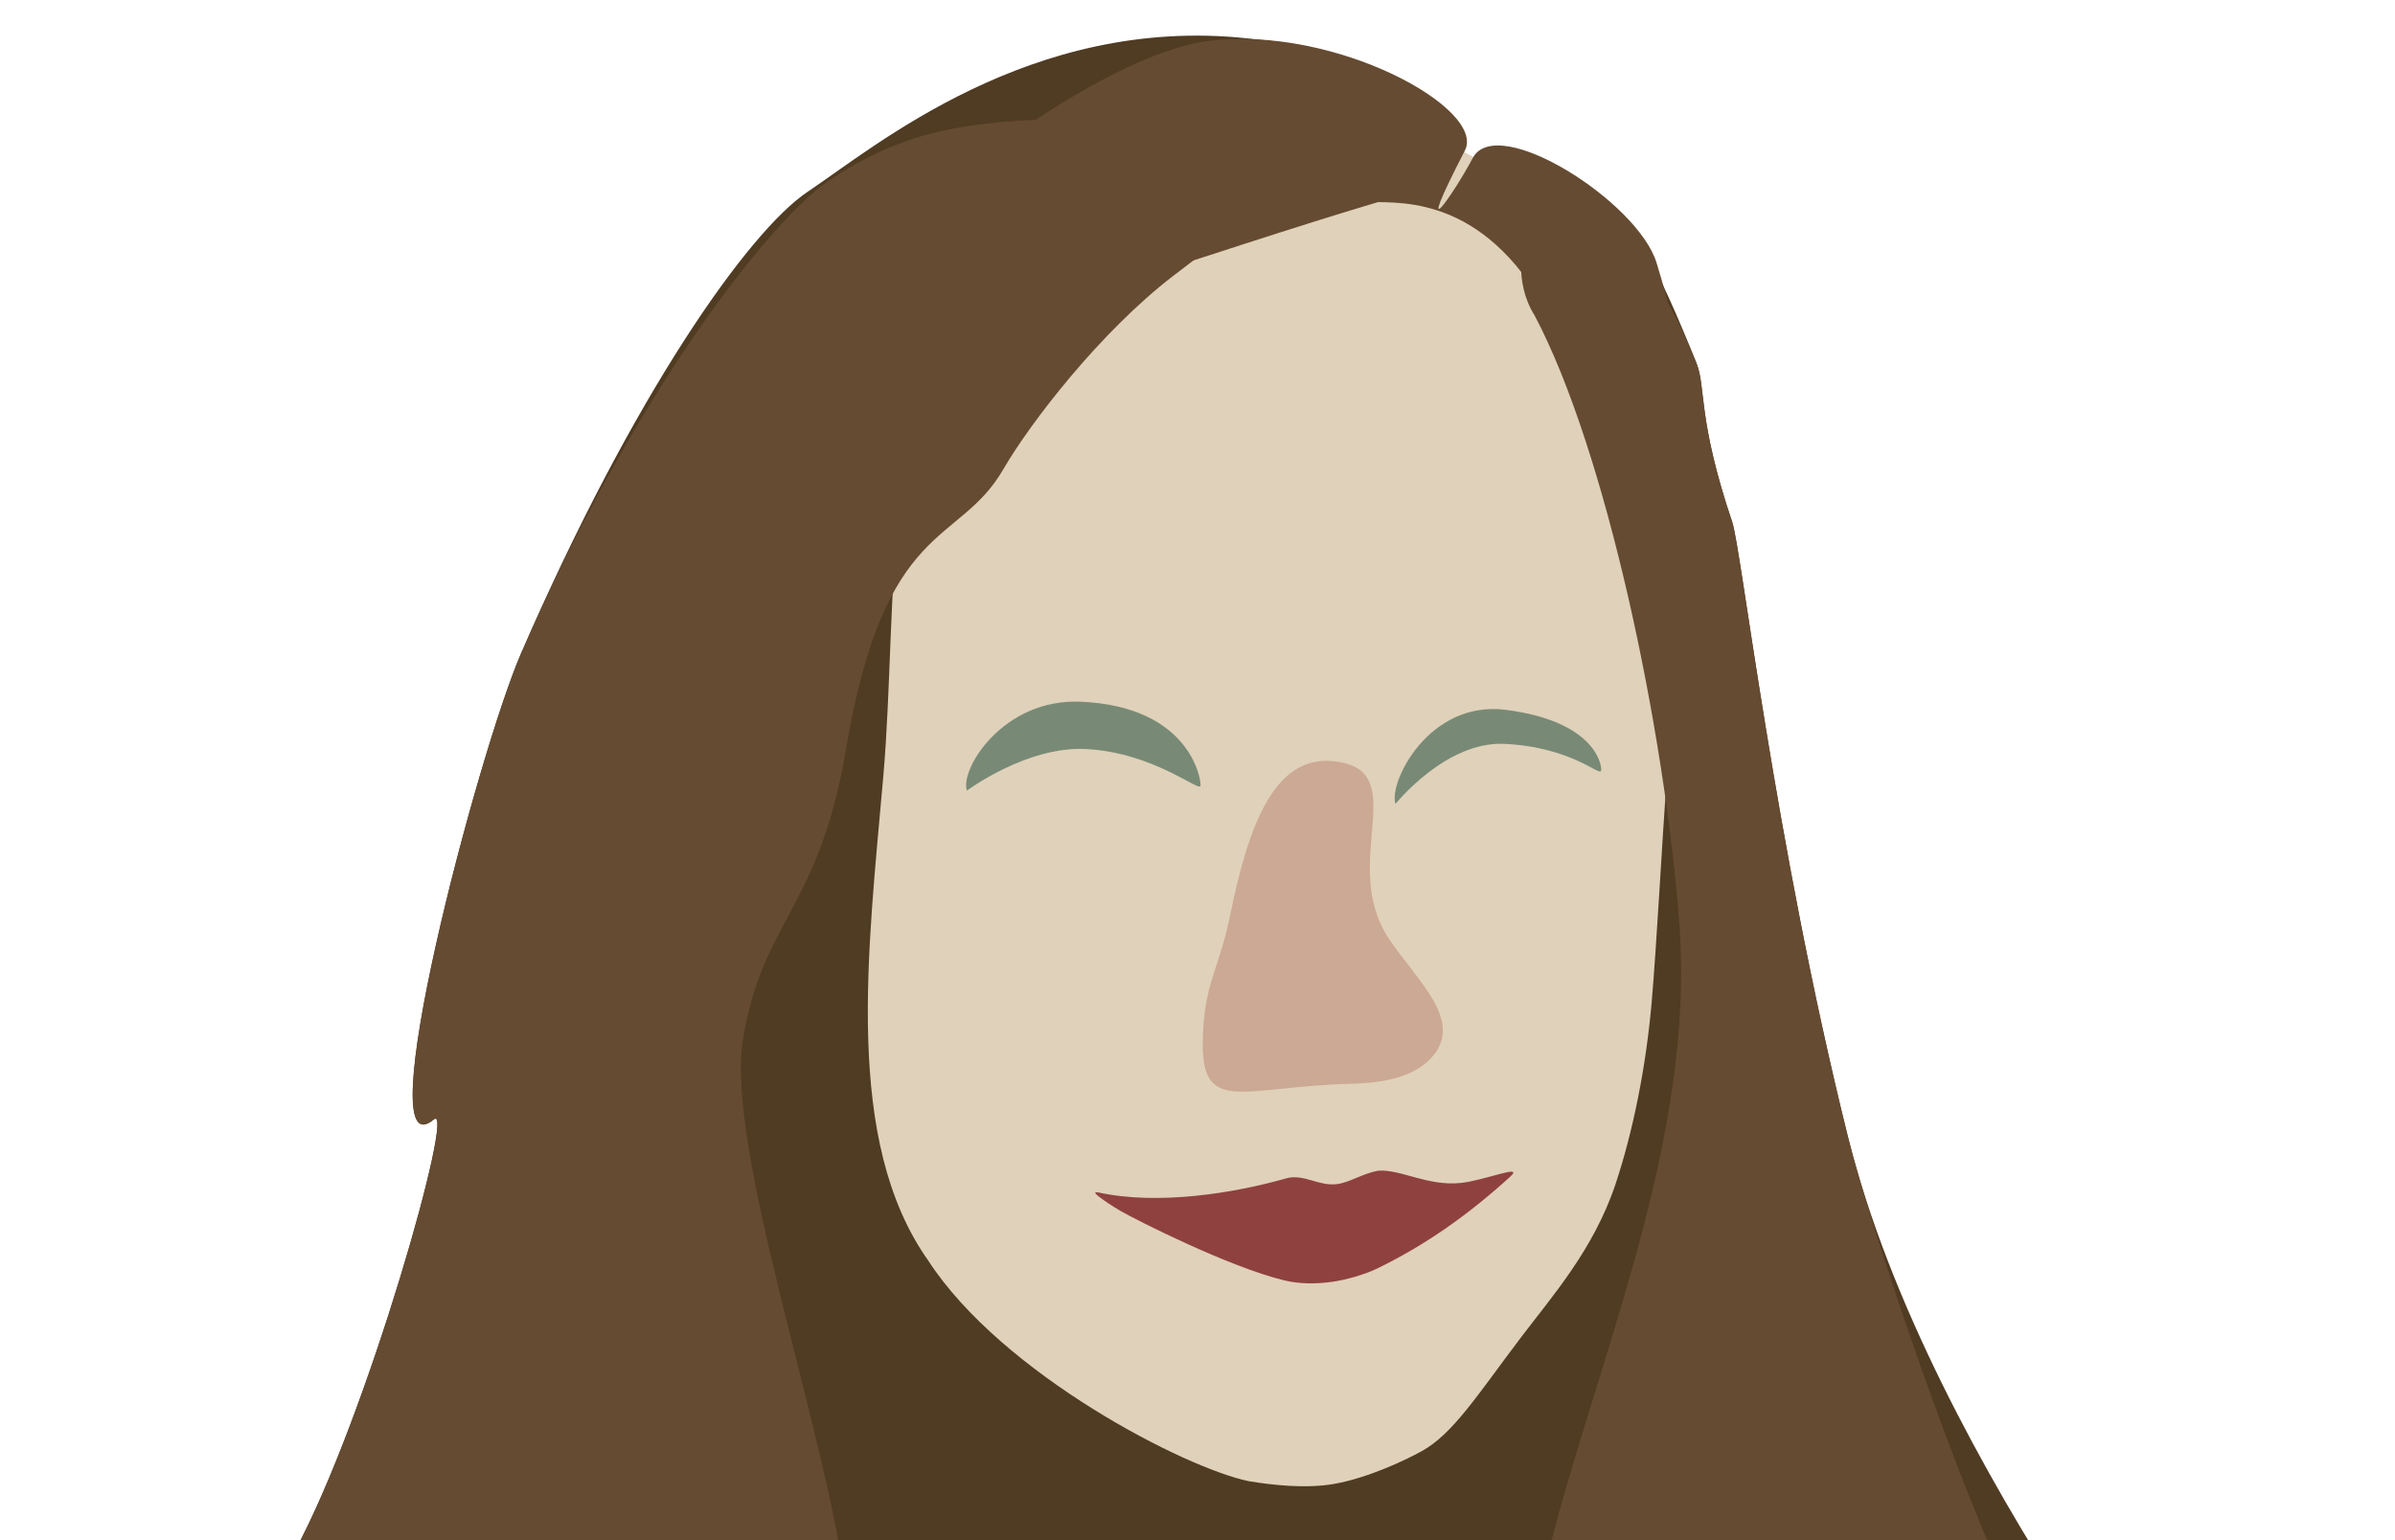
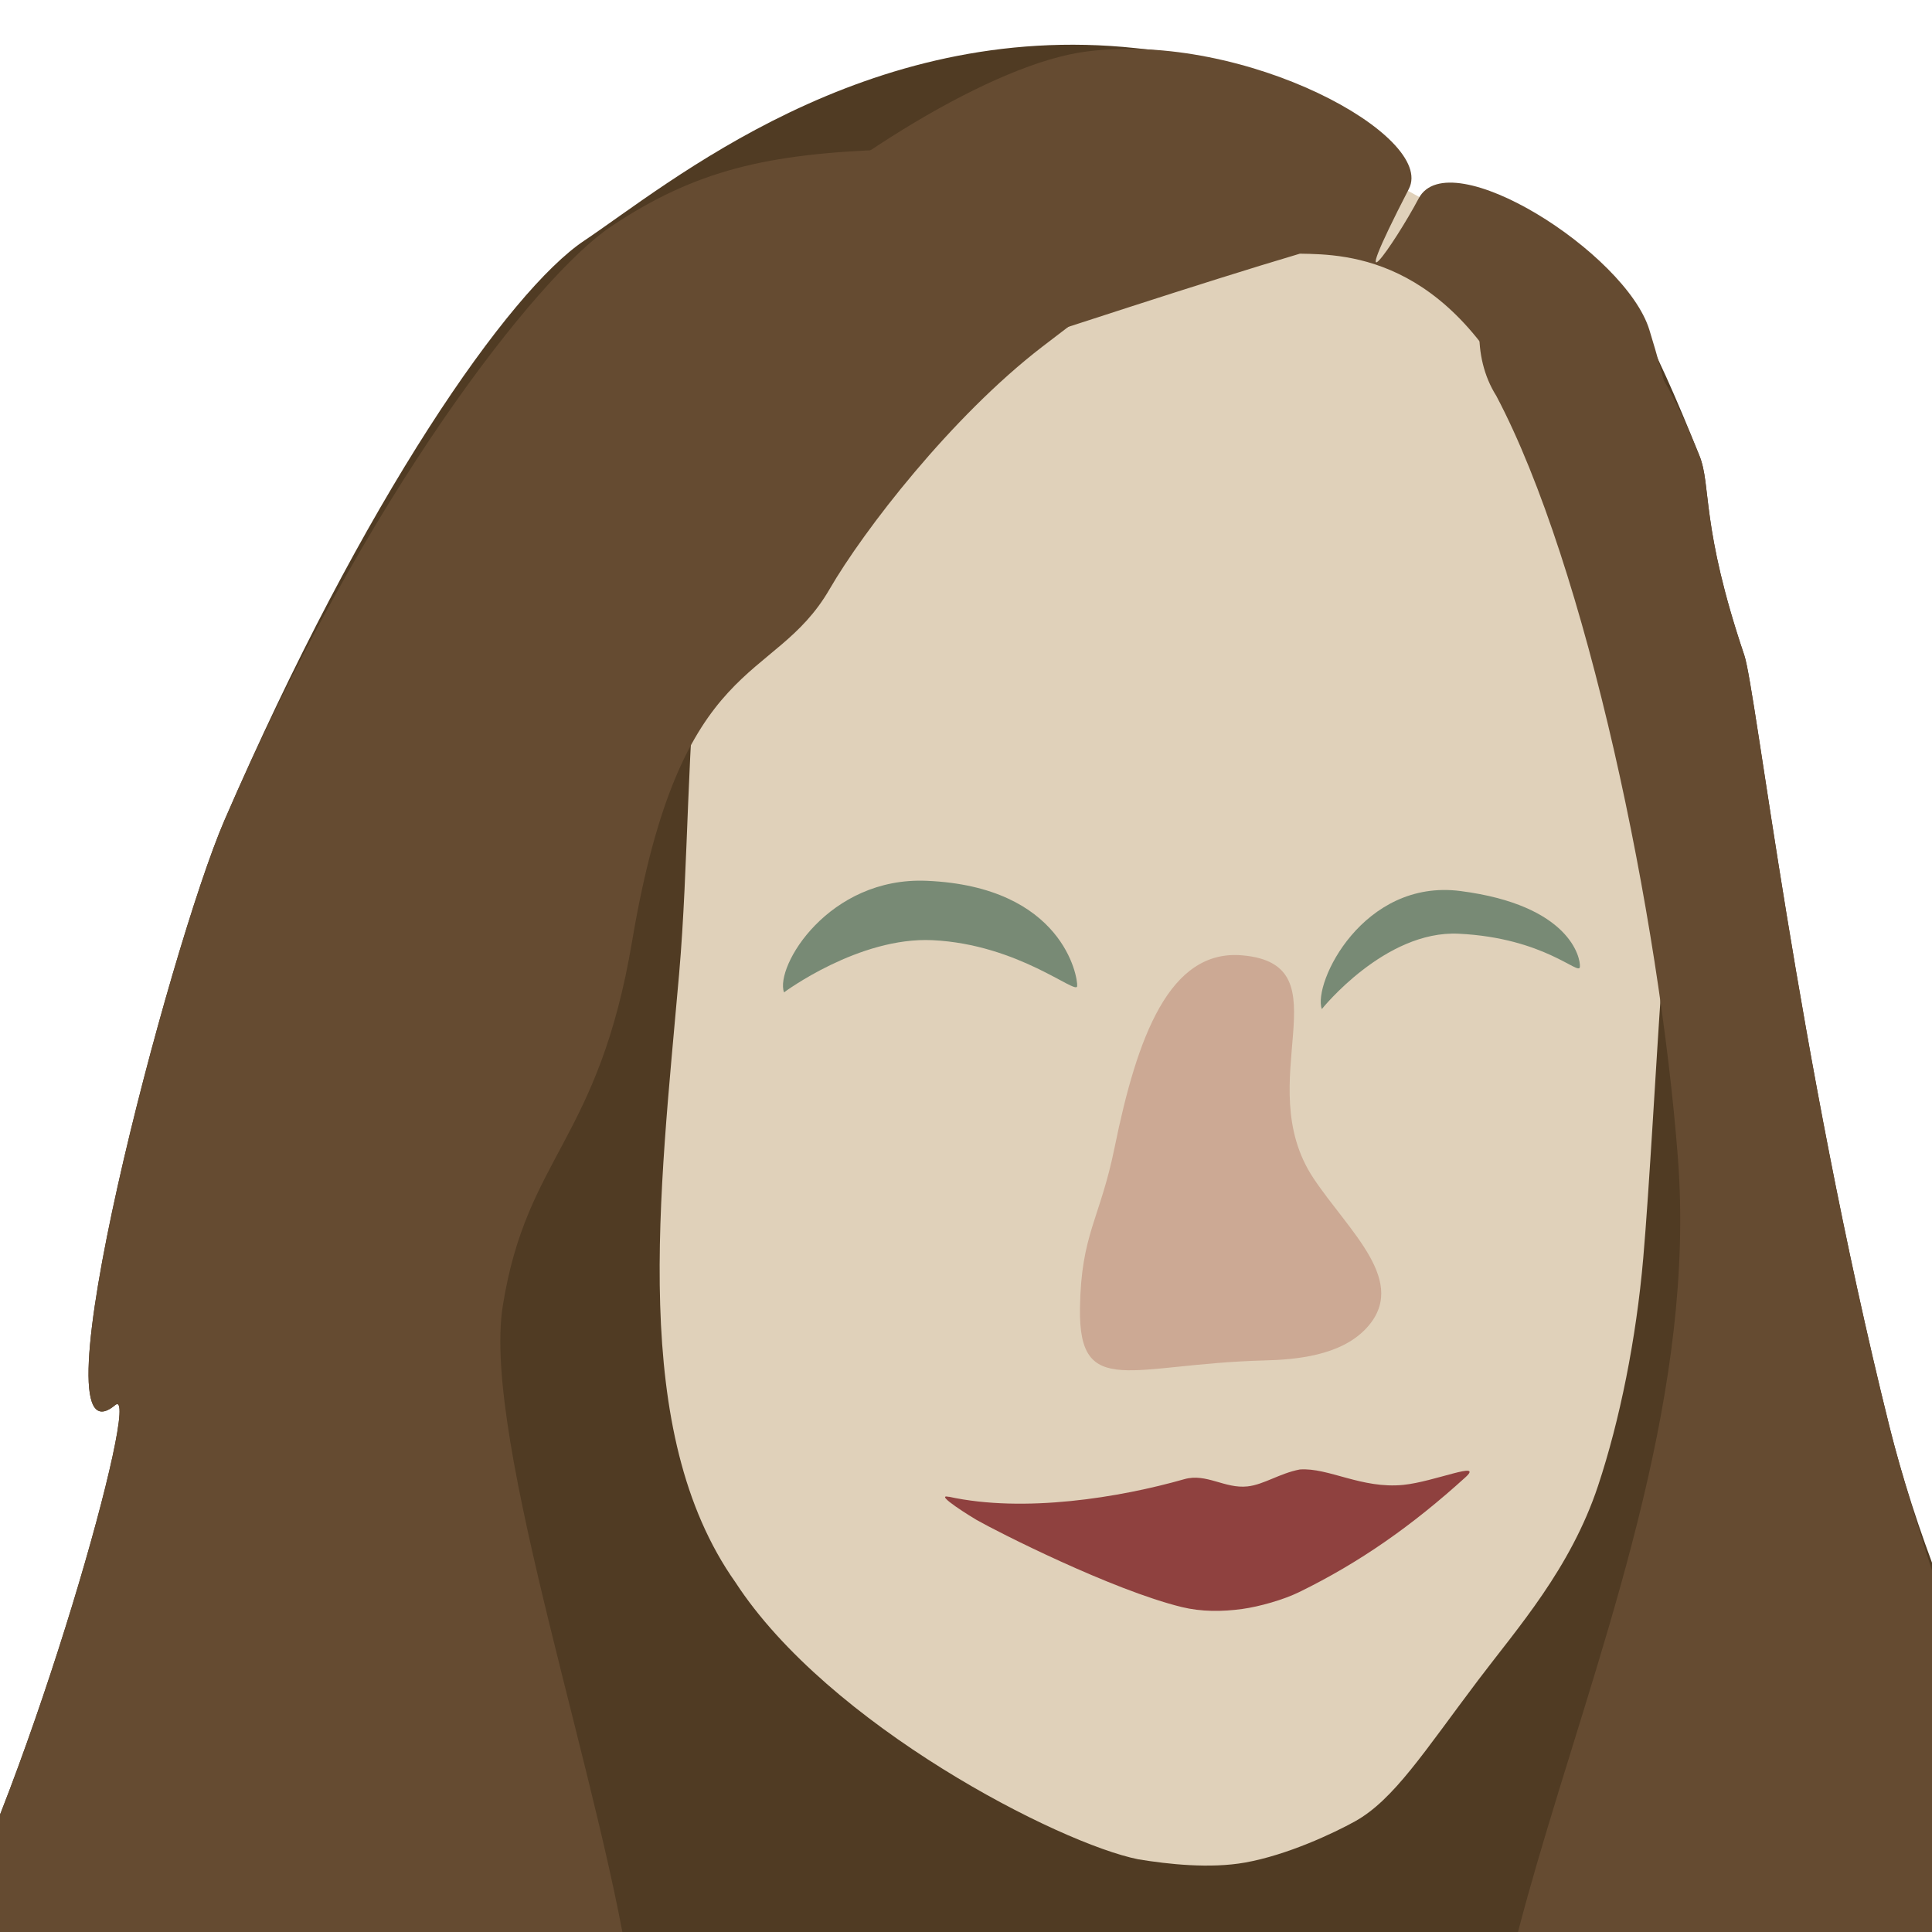
- <svg xmlns="http://www.w3.org/2000/svg" version="1.1" id="Layer_1" x="0px" y="0px" viewBox="150 300 700 450" style="enable-background:new 0 0 900 900;" xml:space="preserve">
+ <svg xmlns="http://www.w3.org/2000/svg" version="1.1" id="Layer_1" x="0px" y="0px" viewBox="0 0 450 450" style="enable-background:new 0 0 450 450;" xml:space="preserve">
  <style type="text/css">
	.face{
   fill:#e0d1ba;
  }
  .hair-front{
    opacity:1;
    fill:#654b31;
    fill-opacity:1;
  }
  .hair{
    opacity:1;
    fill:#503b23;
    fill-opacity:1;
  }
  .eyes{
    opacity:1;
    fill:#788a75;
    fill-opacity:1;
  }
  .nose{
    opacity:1;
    fill:#cca994;
    fill-opacity:1;
  }
  .mouth{
    fill:#8f413f;
  }
</style>
-   <g transform="scale(10)">
+   <g transform="translate(-250 -300) scale(10)">
    <g id="hair-behind">
      <path class="hair" d="m 80.115,83.63 c 0,0.995 -60.933,5.538 -61.51,4.073 -0.424,-1.078 -0.885,-4.025 0.375,-6.675 1.427,-2.999 3.461,-3.522 4.627,-5.664 2.115,-3.887 4.734,-13.186 4.073,-12.636 -1.968,1.636 1.277,-10.689 2.548,-13.623 3.259,-7.528 6.638,-12.334 8.376,-13.497 1.958,-1.309 6.523,-5.165 12.847,-4.487 1.792,0.192 2.563,0.245 2.04,1.523 0.08,5.274 6.839,1.113 8.343,3.34 0.831,0.295 1.635,1.853 2.75,4.631 0.282,0.703 0.024,1.622 1.045,4.648 0.27,0.8 1.235,9.337 3.375,17.943 2.418,9.725 11.111,20.083 11.111,20.423 z" />
    </g>
    <g id="face-rotate" transform="rotate(5 49 50)">
      <g id="face">
        <path class="face" d="m 63.901,51.713 c 0.027,1.654 0.129,4.682 0.13,6.314 6.49e-4,1.89 -0.214,3.809 -0.587,5.375 -0.471,1.977 -1.578,3.459 -2.388,4.752 -1.105,1.764 -1.714,2.948 -2.572,3.526 -0.47,0.317 -1.501,0.918 -2.466,1.178 -0.801,0.216 -1.782,0.195 -2.486,0.141 -1.857,-0.205 -7.458,-2.479 -9.907,-5.609 -2.771,-3.272 -2.542,-8.83 -2.542,-13.993 0,-5.117 -1.19,-11.475 1.863,-15.819 2.114,-3.008 6.608,-5.547 9.868,-4.924 1.758,0.33 3.975,1.037 5.878,2.31 1.559,1.043 2.234,2.216 3.196,3.819 1.784,2.975 1.932,8.04 2.013,12.93 z" />
      </g>
      <g id="hair-with-face">
        <path class="hair-front" d="m 59.852,39.221 c -2.155,-4.075 -4.717,-3.885 -5.827,-3.806 -4.661,1.839 -11.732,5.097 -13.44,5.337 -5.524,0.777 3.803,-8.691 8.099,-9.599 3.637,-0.785 8.261,1.261 7.738,2.538 -1.309,3.194 -0.221,1.308 0.247,0.201 0.59,-1.395 4.915,0.844 5.619,2.58 2.032,5.011 -0.338,2.233 0.777,5.011 -1.175,2.477 -1.158,0.697 -3.212,-2.264 z" />
      </g>
      <g id="eyes">
        <path class="eyes" d="m 50.344,52.864 c -4e-6,0.212 -1.446,-0.852 -3.448,-0.774 -1.719,0.067 -3.342,1.513 -3.342,1.513 -0.266,-0.585 0.801,-2.777 3.085,-2.879 3.174,-0.142 3.705,1.928 3.705,2.14 z" />
        <path class="eyes" d="m 61.969,51.398 c -4e-6,0.212 -0.878,-0.604 -2.88,-0.526 -1.719,0.067 -3.022,2.027 -3.022,2.027 -0.266,-0.585 0.694,-3.116 2.979,-3.021 2.57,0.106 2.924,1.307 2.924,1.519 z" />
      </g>
      <g id="nose">
        <path class="nose" d="m 56.218,56.842 c 0.936,1.17 2.445,2.216 1.521,3.383 -0.539,0.681 -1.565,0.861 -2.3,0.944 -3.077,0.351 -4.221,1.289 -4.376,-0.835 -0.127,-1.735 0.283,-2.097 0.477,-3.804 0.299,-2.621 0.872,-4.717 2.573,-4.717 2.442,-10e-7 0.424,2.927 2.105,5.029 z" />
      </g>
      <g id="mouth">
        <path class="mouth" d="m 48.404,64.971 c 1.78,0.229 3.963,-0.326 5.428,-0.886 0.498,-0.19 0.957,0.144 1.48,0.04 0.377,-0.075 0.719,-0.369 1.179,-0.499 0.66,-0.107 1.475,0.329 2.435,0.147 0.71,-0.135 1.828,-0.739 1.424,-0.302 -1.135,1.227 -2.281,2.193 -3.626,3.002 -0.349,0.21 -0.889,0.416 -1.287,0.507 -0.457,0.104 -0.94,0.149 -1.404,0.078 -1.651,-0.254 -4.436,-1.373 -4.941,-1.606 -0.076,-0.035 -1.068,-0.528 -0.69,-0.479 z" />
      </g>
    </g>
    <g>
      <path class="hair-front" d="m 59.65,78.522 c 0.228,-1.85 0.758,-3.827 1.378,-5.89 1.477,-4.922 3.461,-10.331 3.054,-15.655 -0.43,-5.63 -2.131,-13.788 -4.23,-17.756 -1.178,-1.865 0.512,-4.978 1.912,-2.957 1.047,1.51 1.705,1.574 2.819,4.352 0.282,0.703 0.024,1.622 1.045,4.648 0.27,0.8 1.235,9.337 3.375,17.943 0.716,2.879 3.392,10.698 4.82,13.411 -5.444,0.156 -5.374,1.194 -14.173,1.903 z" />
    </g>
    <g>
      <path class="hair-front" d="m 52.592,34.867 c 0.577,0.358 -0.54,1.075 -3.314,3.208 -2.118,1.629 -4.166,4.284 -4.957,5.65 -1.309,2.26 -3.458,1.428 -4.596,8.188 -0.788,4.682 -2.45,4.991 -3.013,8.495 -0.504,3.136 2.41,11.387 3.013,15.989 0.09,0.69 0.129,1.298 0.096,1.794 -7.683,-0.957 -11.294,-3.056 -16.213,-2.826 2.115,-3.887 4.734,-13.186 4.073,-12.636 -1.968,1.636 1.277,-10.689 2.548,-13.623 3.259,-7.528 7.27,-12.671 9.009,-13.834 1.958,-1.309 3.641,-1.695 6.482,-1.789 4.664,-0.155 5.876,0.764 6.873,1.384 z" />
    </g>
  </g>
</svg>
